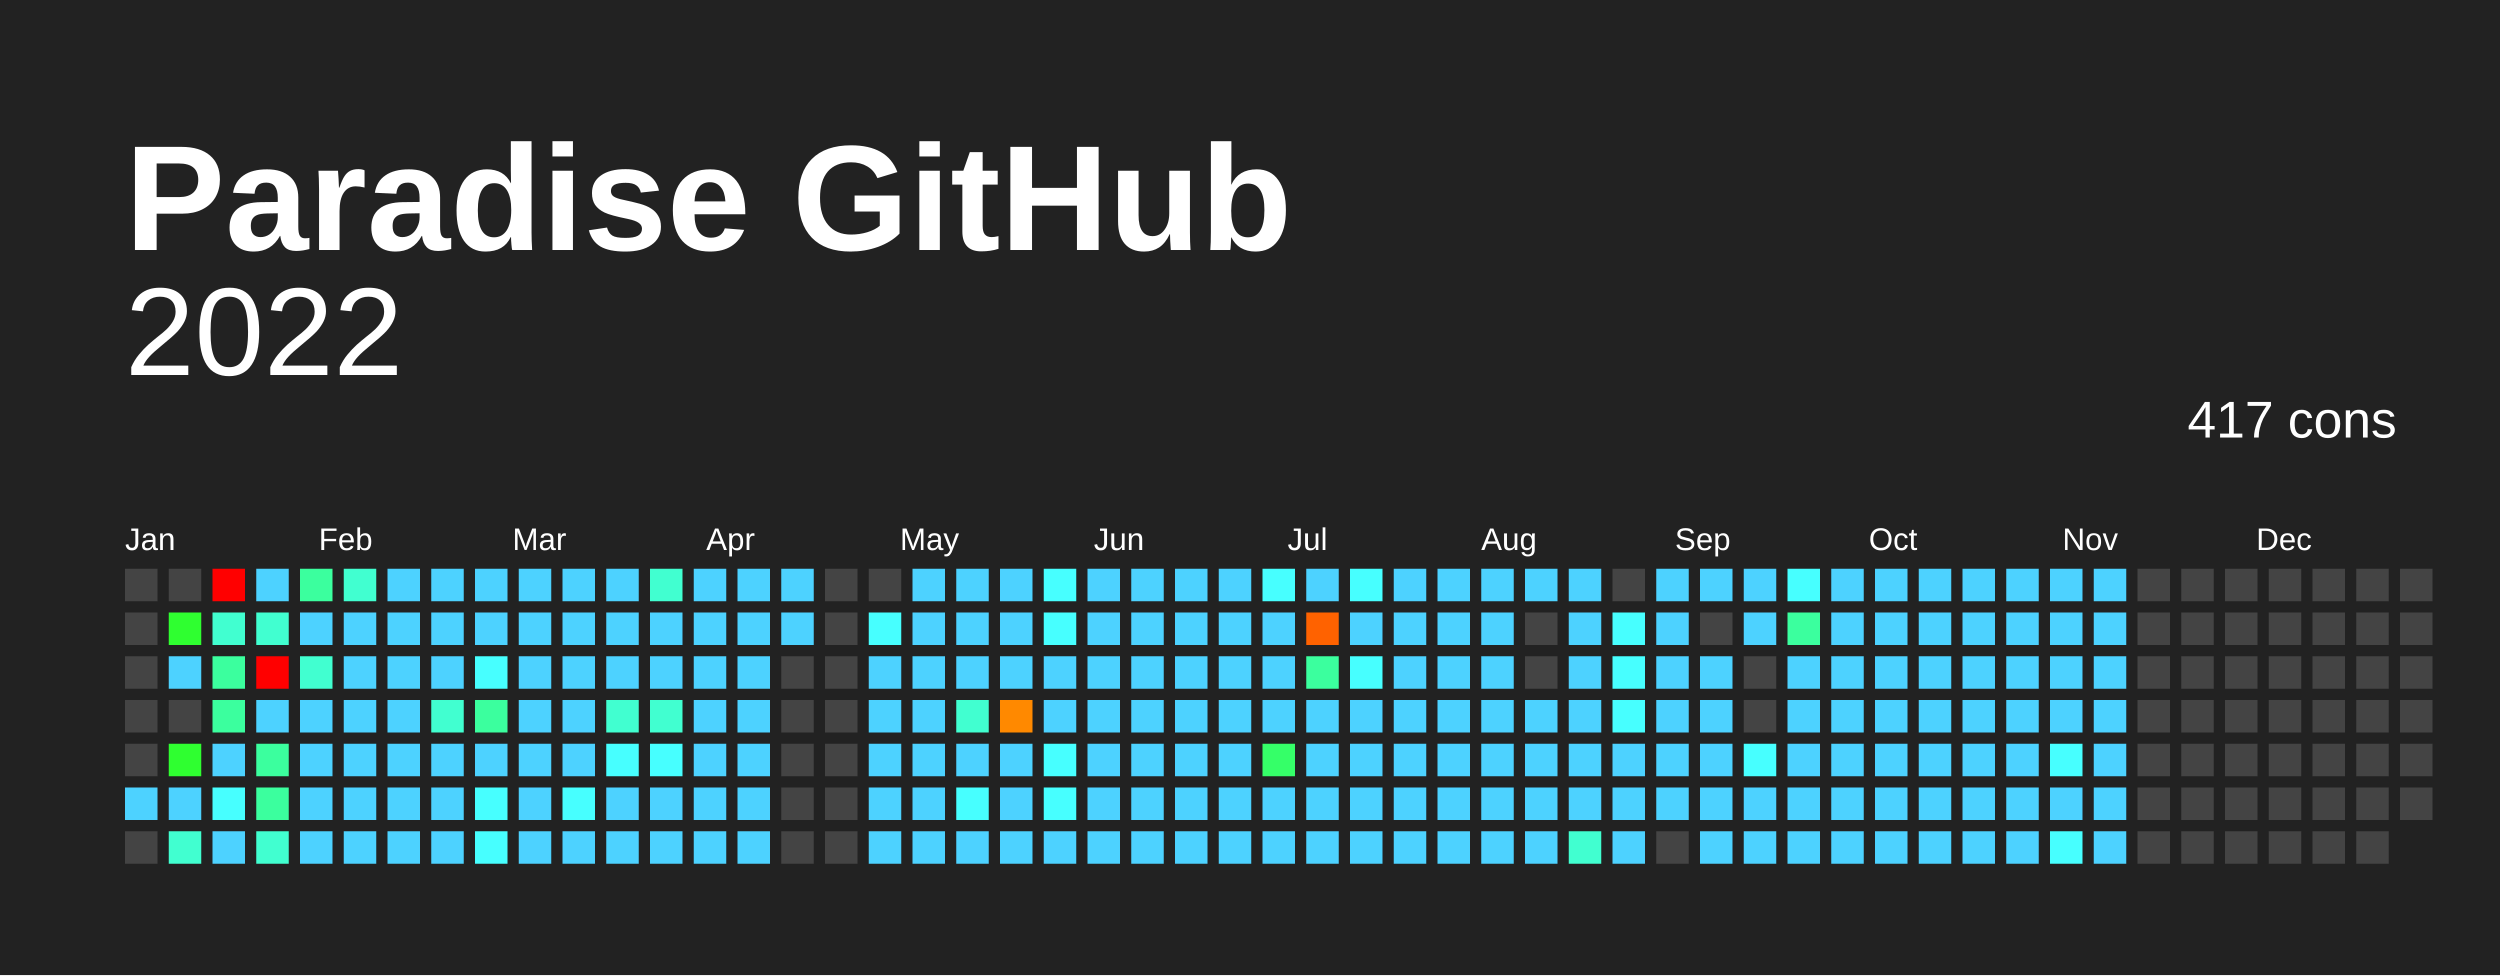
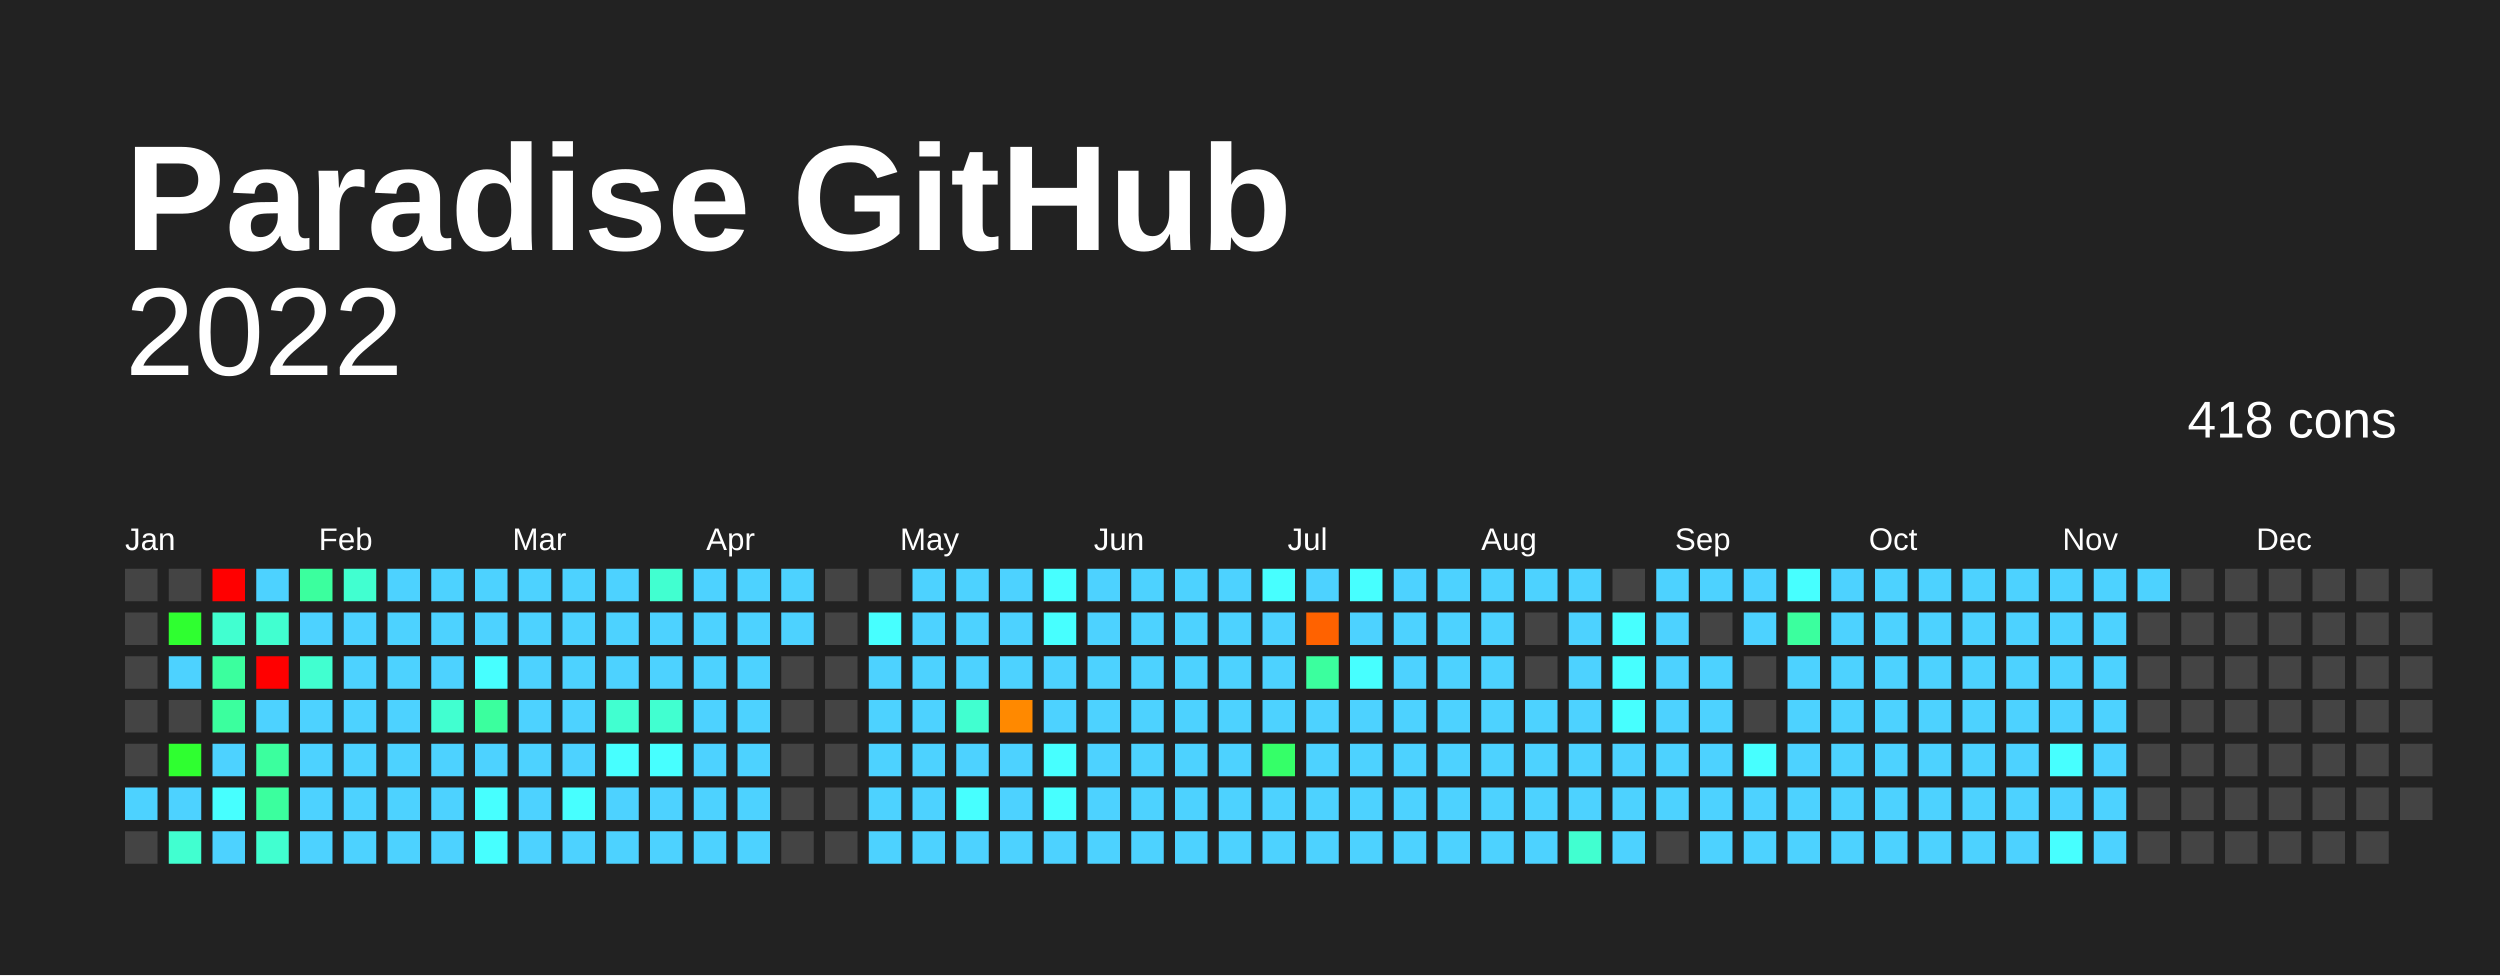
<svg xmlns="http://www.w3.org/2000/svg" baseProfile="full" height="78mm" version="1.1" viewBox="0,0,200,78" width="200mm">
  <defs />
  <rect fill="#222222" height="78" width="200" x="0" y="0" />
  <text fill="#FFFFFF" style="font-size:12px; font-family:Arial; font-weight:bold;" x="10" y="20">Paradise GitHub</text>
  <text alignment-baseline="hanging" fill="#FFFFFF" style="font-size:10.0px; font-family:Arial;" x="10" y="30">2022</text>
-   <text alignment-baseline="hanging" fill="#FFFFFF" style="font-size:4.125px; font-family:Arial;" x="175" y="35">417 cons</text>
+   <text alignment-baseline="hanging" fill="#FFFFFF" style="font-size:4.125px; font-family:Arial;" x="175" y="35">418 cons</text>
  <text fill="#FFFFFF" style="font-size:2.5px; font-family:Arial" x="10.0" y="44">Jan</text>
  <text fill="#FFFFFF" style="font-size:2.5px; font-family:Arial" x="25.5" y="44">Feb</text>
  <text fill="#FFFFFF" style="font-size:2.5px; font-family:Arial" x="41.0" y="44">Mar</text>
  <text fill="#FFFFFF" style="font-size:2.5px; font-family:Arial" x="56.5" y="44">Apr</text>
  <text fill="#FFFFFF" style="font-size:2.5px; font-family:Arial" x="72.0" y="44">May</text>
  <text fill="#FFFFFF" style="font-size:2.5px; font-family:Arial" x="87.5" y="44">Jun</text>
  <text fill="#FFFFFF" style="font-size:2.5px; font-family:Arial" x="103.0" y="44">Jul</text>
  <text fill="#FFFFFF" style="font-size:2.5px; font-family:Arial" x="118.5" y="44">Aug</text>
  <text fill="#FFFFFF" style="font-size:2.5px; font-family:Arial" x="134.0" y="44">Sep</text>
  <text fill="#FFFFFF" style="font-size:2.5px; font-family:Arial" x="149.5" y="44">Oct</text>
  <text fill="#FFFFFF" style="font-size:2.5px; font-family:Arial" x="165.0" y="44">Nov</text>
  <text fill="#FFFFFF" style="font-size:2.5px; font-family:Arial" x="180.5" y="44">Dec</text>
  <rect fill="#444444" height="2.6" width="2.6" x="10.0" y="45.5" />
  <rect fill="#444444" height="2.6" width="2.6" x="10.0" y="49.0" />
  <rect fill="#444444" height="2.6" width="2.6" x="10.0" y="52.5" />
  <rect fill="#444444" height="2.6" width="2.6" x="10.0" y="56.0" />
  <rect fill="#444444" height="2.6" width="2.6" x="10.0" y="59.5" />
  <rect fill="#4dd2ff" height="2.6" width="2.6" x="10.0" y="63.0" />
  <rect fill="#444444" height="2.6" width="2.6" x="10.0" y="66.5" />
  <rect fill="#444444" height="2.6" width="2.6" x="13.5" y="45.5" />
  <rect fill="#2fff30" height="2.6" width="2.6" x="13.5" y="49.0" />
  <rect fill="#4dd2ff" height="2.6" width="2.6" x="13.5" y="52.5" />
  <rect fill="#444444" height="2.6" width="2.6" x="13.5" y="56.0" />
  <rect fill="#2fff30" height="2.6" width="2.6" x="13.5" y="59.5" />
  <rect fill="#4dd2ff" height="2.6" width="2.6" x="13.5" y="63.0" />
  <rect fill="#41ffd0" height="2.6" width="2.6" x="13.5" y="66.5" />
  <rect fill="red" height="2.6" width="2.6" x="17.0" y="45.5" />
  <rect fill="#41ffd0" height="2.6" width="2.6" x="17.0" y="49.0" />
  <rect fill="#3bff9e" height="2.6" width="2.6" x="17.0" y="52.5" />
  <rect fill="#3bff9e" height="2.6" width="2.6" x="17.0" y="56.0" />
  <rect fill="#4dd2ff" height="2.6" width="2.6" x="17.0" y="59.5" />
  <rect fill="#47ffff" height="2.6" width="2.6" x="17.0" y="63.0" />
  <rect fill="#4dd2ff" height="2.6" width="2.6" x="17.0" y="66.5" />
  <rect fill="#4dd2ff" height="2.6" width="2.6" x="20.5" y="45.5" />
  <rect fill="#41ffd0" height="2.6" width="2.6" x="20.5" y="49.0" />
  <rect fill="red" height="2.6" width="2.6" x="20.5" y="52.5" />
  <rect fill="#4dd2ff" height="2.6" width="2.6" x="20.5" y="56.0" />
  <rect fill="#3bff9e" height="2.6" width="2.6" x="20.5" y="59.5" />
  <rect fill="#3bff9e" height="2.6" width="2.6" x="20.5" y="63.0" />
  <rect fill="#41ffd0" height="2.6" width="2.6" x="20.5" y="66.5" />
  <rect fill="#3bff9e" height="2.6" width="2.6" x="24.0" y="45.5" />
  <rect fill="#4dd2ff" height="2.6" width="2.6" x="24.0" y="49.0" />
  <rect fill="#41ffd0" height="2.6" width="2.6" x="24.0" y="52.5" />
  <rect fill="#4dd2ff" height="2.6" width="2.6" x="24.0" y="56.0" />
  <rect fill="#4dd2ff" height="2.6" width="2.6" x="24.0" y="59.5" />
  <rect fill="#4dd2ff" height="2.6" width="2.6" x="24.0" y="63.0" />
  <rect fill="#4dd2ff" height="2.6" width="2.6" x="24.0" y="66.5" />
  <rect fill="#41ffd0" height="2.6" width="2.6" x="27.5" y="45.5" />
  <rect fill="#4dd2ff" height="2.6" width="2.6" x="27.5" y="49.0" />
  <rect fill="#4dd2ff" height="2.6" width="2.6" x="27.5" y="52.5" />
  <rect fill="#4dd2ff" height="2.6" width="2.6" x="27.5" y="56.0" />
  <rect fill="#4dd2ff" height="2.6" width="2.6" x="27.5" y="59.5" />
  <rect fill="#4dd2ff" height="2.6" width="2.6" x="27.5" y="63.0" />
  <rect fill="#4dd2ff" height="2.6" width="2.6" x="27.5" y="66.5" />
  <rect fill="#4dd2ff" height="2.6" width="2.6" x="31.0" y="45.5" />
  <rect fill="#4dd2ff" height="2.6" width="2.6" x="31.0" y="49.0" />
  <rect fill="#4dd2ff" height="2.6" width="2.6" x="31.0" y="52.5" />
  <rect fill="#4dd2ff" height="2.6" width="2.6" x="31.0" y="56.0" />
  <rect fill="#4dd2ff" height="2.6" width="2.6" x="31.0" y="59.5" />
  <rect fill="#4dd2ff" height="2.6" width="2.6" x="31.0" y="63.0" />
  <rect fill="#4dd2ff" height="2.6" width="2.6" x="31.0" y="66.5" />
  <rect fill="#4dd2ff" height="2.6" width="2.6" x="34.5" y="45.5" />
  <rect fill="#4dd2ff" height="2.6" width="2.6" x="34.5" y="49.0" />
  <rect fill="#4dd2ff" height="2.6" width="2.6" x="34.5" y="52.5" />
  <rect fill="#41ffd0" height="2.6" width="2.6" x="34.5" y="56.0" />
  <rect fill="#4dd2ff" height="2.6" width="2.6" x="34.5" y="59.5" />
  <rect fill="#4dd2ff" height="2.6" width="2.6" x="34.5" y="63.0" />
  <rect fill="#4dd2ff" height="2.6" width="2.6" x="34.5" y="66.5" />
  <rect fill="#4dd2ff" height="2.6" width="2.6" x="38.0" y="45.5" />
  <rect fill="#4dd2ff" height="2.6" width="2.6" x="38.0" y="49.0" />
  <rect fill="#47ffff" height="2.6" width="2.6" x="38.0" y="52.5" />
  <rect fill="#3bff9e" height="2.6" width="2.6" x="38.0" y="56.0" />
  <rect fill="#4dd2ff" height="2.6" width="2.6" x="38.0" y="59.5" />
  <rect fill="#47ffff" height="2.6" width="2.6" x="38.0" y="63.0" />
  <rect fill="#47ffff" height="2.6" width="2.6" x="38.0" y="66.5" />
  <rect fill="#4dd2ff" height="2.6" width="2.6" x="41.5" y="45.5" />
  <rect fill="#4dd2ff" height="2.6" width="2.6" x="41.5" y="49.0" />
  <rect fill="#4dd2ff" height="2.6" width="2.6" x="41.5" y="52.5" />
  <rect fill="#4dd2ff" height="2.6" width="2.6" x="41.5" y="56.0" />
  <rect fill="#4dd2ff" height="2.6" width="2.6" x="41.5" y="59.5" />
  <rect fill="#4dd2ff" height="2.6" width="2.6" x="41.5" y="63.0" />
  <rect fill="#4dd2ff" height="2.6" width="2.6" x="41.5" y="66.5" />
  <rect fill="#4dd2ff" height="2.6" width="2.6" x="45.0" y="45.5" />
  <rect fill="#4dd2ff" height="2.6" width="2.6" x="45.0" y="49.0" />
  <rect fill="#4dd2ff" height="2.6" width="2.6" x="45.0" y="52.5" />
  <rect fill="#4dd2ff" height="2.6" width="2.6" x="45.0" y="56.0" />
  <rect fill="#4dd2ff" height="2.6" width="2.6" x="45.0" y="59.5" />
  <rect fill="#47ffff" height="2.6" width="2.6" x="45.0" y="63.0" />
  <rect fill="#4dd2ff" height="2.6" width="2.6" x="45.0" y="66.5" />
  <rect fill="#4dd2ff" height="2.6" width="2.6" x="48.5" y="45.5" />
  <rect fill="#4dd2ff" height="2.6" width="2.6" x="48.5" y="49.0" />
  <rect fill="#4dd2ff" height="2.6" width="2.6" x="48.5" y="52.5" />
  <rect fill="#41ffd0" height="2.6" width="2.6" x="48.5" y="56.0" />
  <rect fill="#47ffff" height="2.6" width="2.6" x="48.5" y="59.5" />
  <rect fill="#4dd2ff" height="2.6" width="2.6" x="48.5" y="63.0" />
  <rect fill="#4dd2ff" height="2.6" width="2.6" x="48.5" y="66.5" />
  <rect fill="#41ffd0" height="2.6" width="2.6" x="52.0" y="45.5" />
  <rect fill="#4dd2ff" height="2.6" width="2.6" x="52.0" y="49.0" />
  <rect fill="#4dd2ff" height="2.6" width="2.6" x="52.0" y="52.5" />
  <rect fill="#41ffd0" height="2.6" width="2.6" x="52.0" y="56.0" />
  <rect fill="#47ffff" height="2.6" width="2.6" x="52.0" y="59.5" />
  <rect fill="#4dd2ff" height="2.6" width="2.6" x="52.0" y="63.0" />
  <rect fill="#4dd2ff" height="2.6" width="2.6" x="52.0" y="66.5" />
  <rect fill="#4dd2ff" height="2.6" width="2.6" x="55.5" y="45.5" />
  <rect fill="#4dd2ff" height="2.6" width="2.6" x="55.5" y="49.0" />
  <rect fill="#4dd2ff" height="2.6" width="2.6" x="55.5" y="52.5" />
  <rect fill="#4dd2ff" height="2.6" width="2.6" x="55.5" y="56.0" />
  <rect fill="#4dd2ff" height="2.6" width="2.6" x="55.5" y="59.5" />
  <rect fill="#4dd2ff" height="2.6" width="2.6" x="55.5" y="63.0" />
  <rect fill="#4dd2ff" height="2.6" width="2.6" x="55.5" y="66.5" />
  <rect fill="#4dd2ff" height="2.6" width="2.6" x="59.0" y="45.5" />
  <rect fill="#4dd2ff" height="2.6" width="2.6" x="59.0" y="49.0" />
  <rect fill="#4dd2ff" height="2.6" width="2.6" x="59.0" y="52.5" />
  <rect fill="#4dd2ff" height="2.6" width="2.6" x="59.0" y="56.0" />
  <rect fill="#4dd2ff" height="2.6" width="2.6" x="59.0" y="59.5" />
  <rect fill="#4dd2ff" height="2.6" width="2.6" x="59.0" y="63.0" />
  <rect fill="#4dd2ff" height="2.6" width="2.6" x="59.0" y="66.5" />
  <rect fill="#4dd2ff" height="2.6" width="2.6" x="62.5" y="45.5" />
  <rect fill="#4dd2ff" height="2.6" width="2.6" x="62.5" y="49.0" />
  <rect fill="#444444" height="2.6" width="2.6" x="62.5" y="52.5" />
  <rect fill="#444444" height="2.6" width="2.6" x="62.5" y="56.0" />
  <rect fill="#444444" height="2.6" width="2.6" x="62.5" y="59.5" />
  <rect fill="#444444" height="2.6" width="2.6" x="62.5" y="63.0" />
  <rect fill="#444444" height="2.6" width="2.6" x="62.5" y="66.5" />
  <rect fill="#444444" height="2.6" width="2.6" x="66.0" y="45.5" />
  <rect fill="#444444" height="2.6" width="2.6" x="66.0" y="49.0" />
  <rect fill="#444444" height="2.6" width="2.6" x="66.0" y="52.5" />
  <rect fill="#444444" height="2.6" width="2.6" x="66.0" y="56.0" />
  <rect fill="#444444" height="2.6" width="2.6" x="66.0" y="59.5" />
  <rect fill="#444444" height="2.6" width="2.6" x="66.0" y="63.0" />
  <rect fill="#444444" height="2.6" width="2.6" x="66.0" y="66.5" />
  <rect fill="#444444" height="2.6" width="2.6" x="69.5" y="45.5" />
  <rect fill="#47ffff" height="2.6" width="2.6" x="69.5" y="49.0" />
  <rect fill="#4dd2ff" height="2.6" width="2.6" x="69.5" y="52.5" />
  <rect fill="#4dd2ff" height="2.6" width="2.6" x="69.5" y="56.0" />
  <rect fill="#4dd2ff" height="2.6" width="2.6" x="69.5" y="59.5" />
  <rect fill="#4dd2ff" height="2.6" width="2.6" x="69.5" y="63.0" />
  <rect fill="#4dd2ff" height="2.6" width="2.6" x="69.5" y="66.5" />
  <rect fill="#4dd2ff" height="2.6" width="2.6" x="73.0" y="45.5" />
  <rect fill="#4dd2ff" height="2.6" width="2.6" x="73.0" y="49.0" />
  <rect fill="#4dd2ff" height="2.6" width="2.6" x="73.0" y="52.5" />
  <rect fill="#4dd2ff" height="2.6" width="2.6" x="73.0" y="56.0" />
  <rect fill="#4dd2ff" height="2.6" width="2.6" x="73.0" y="59.5" />
  <rect fill="#4dd2ff" height="2.6" width="2.6" x="73.0" y="63.0" />
  <rect fill="#4dd2ff" height="2.6" width="2.6" x="73.0" y="66.5" />
  <rect fill="#4dd2ff" height="2.6" width="2.6" x="76.5" y="45.5" />
  <rect fill="#4dd2ff" height="2.6" width="2.6" x="76.5" y="49.0" />
  <rect fill="#4dd2ff" height="2.6" width="2.6" x="76.5" y="52.5" />
  <rect fill="#41ffd0" height="2.6" width="2.6" x="76.5" y="56.0" />
  <rect fill="#4dd2ff" height="2.6" width="2.6" x="76.5" y="59.5" />
  <rect fill="#47ffff" height="2.6" width="2.6" x="76.5" y="63.0" />
  <rect fill="#4dd2ff" height="2.6" width="2.6" x="76.5" y="66.5" />
  <rect fill="#4dd2ff" height="2.6" width="2.6" x="80.0" y="45.5" />
  <rect fill="#4dd2ff" height="2.6" width="2.6" x="80.0" y="49.0" />
  <rect fill="#4dd2ff" height="2.6" width="2.6" x="80.0" y="52.5" />
  <rect fill="#ff8900" height="2.6" width="2.6" x="80.0" y="56.0" />
  <rect fill="#4dd2ff" height="2.6" width="2.6" x="80.0" y="59.5" />
  <rect fill="#4dd2ff" height="2.6" width="2.6" x="80.0" y="63.0" />
  <rect fill="#4dd2ff" height="2.6" width="2.6" x="80.0" y="66.5" />
  <rect fill="#47ffff" height="2.6" width="2.6" x="83.5" y="45.5" />
  <rect fill="#47ffff" height="2.6" width="2.6" x="83.5" y="49.0" />
  <rect fill="#4dd2ff" height="2.6" width="2.6" x="83.5" y="52.5" />
  <rect fill="#4dd2ff" height="2.6" width="2.6" x="83.5" y="56.0" />
  <rect fill="#47ffff" height="2.6" width="2.6" x="83.5" y="59.5" />
  <rect fill="#47ffff" height="2.6" width="2.6" x="83.5" y="63.0" />
  <rect fill="#4dd2ff" height="2.6" width="2.6" x="83.5" y="66.5" />
  <rect fill="#4dd2ff" height="2.6" width="2.6" x="87.0" y="45.5" />
  <rect fill="#4dd2ff" height="2.6" width="2.6" x="87.0" y="49.0" />
  <rect fill="#4dd2ff" height="2.6" width="2.6" x="87.0" y="52.5" />
  <rect fill="#4dd2ff" height="2.6" width="2.6" x="87.0" y="56.0" />
  <rect fill="#4dd2ff" height="2.6" width="2.6" x="87.0" y="59.5" />
  <rect fill="#4dd2ff" height="2.6" width="2.6" x="87.0" y="63.0" />
  <rect fill="#4dd2ff" height="2.6" width="2.6" x="87.0" y="66.5" />
  <rect fill="#4dd2ff" height="2.6" width="2.6" x="90.5" y="45.5" />
  <rect fill="#4dd2ff" height="2.6" width="2.6" x="90.5" y="49.0" />
  <rect fill="#4dd2ff" height="2.6" width="2.6" x="90.5" y="52.5" />
  <rect fill="#4dd2ff" height="2.6" width="2.6" x="90.5" y="56.0" />
  <rect fill="#4dd2ff" height="2.6" width="2.6" x="90.5" y="59.5" />
  <rect fill="#4dd2ff" height="2.6" width="2.6" x="90.5" y="63.0" />
  <rect fill="#4dd2ff" height="2.6" width="2.6" x="90.5" y="66.5" />
  <rect fill="#4dd2ff" height="2.6" width="2.6" x="94.0" y="45.5" />
  <rect fill="#4dd2ff" height="2.6" width="2.6" x="94.0" y="49.0" />
  <rect fill="#4dd2ff" height="2.6" width="2.6" x="94.0" y="52.5" />
  <rect fill="#4dd2ff" height="2.6" width="2.6" x="94.0" y="56.0" />
  <rect fill="#4dd2ff" height="2.6" width="2.6" x="94.0" y="59.5" />
  <rect fill="#4dd2ff" height="2.6" width="2.6" x="94.0" y="63.0" />
  <rect fill="#4dd2ff" height="2.6" width="2.6" x="94.0" y="66.5" />
  <rect fill="#4dd2ff" height="2.6" width="2.6" x="97.5" y="45.5" />
  <rect fill="#4dd2ff" height="2.6" width="2.6" x="97.5" y="49.0" />
  <rect fill="#4dd2ff" height="2.6" width="2.6" x="97.5" y="52.5" />
  <rect fill="#4dd2ff" height="2.6" width="2.6" x="97.5" y="56.0" />
  <rect fill="#4dd2ff" height="2.6" width="2.6" x="97.5" y="59.5" />
  <rect fill="#4dd2ff" height="2.6" width="2.6" x="97.5" y="63.0" />
  <rect fill="#4dd2ff" height="2.6" width="2.6" x="97.5" y="66.5" />
  <rect fill="#47ffff" height="2.6" width="2.6" x="101.0" y="45.5" />
  <rect fill="#4dd2ff" height="2.6" width="2.6" x="101.0" y="49.0" />
  <rect fill="#4dd2ff" height="2.6" width="2.6" x="101.0" y="52.5" />
  <rect fill="#4dd2ff" height="2.6" width="2.6" x="101.0" y="56.0" />
  <rect fill="#35ff68" height="2.6" width="2.6" x="101.0" y="59.5" />
  <rect fill="#4dd2ff" height="2.6" width="2.6" x="101.0" y="63.0" />
  <rect fill="#4dd2ff" height="2.6" width="2.6" x="101.0" y="66.5" />
  <rect fill="#4dd2ff" height="2.6" width="2.6" x="104.5" y="45.5" />
  <rect fill="#ff6200" height="2.6" width="2.6" x="104.5" y="49.0" />
  <rect fill="#3bff9e" height="2.6" width="2.6" x="104.5" y="52.5" />
  <rect fill="#4dd2ff" height="2.6" width="2.6" x="104.5" y="56.0" />
  <rect fill="#4dd2ff" height="2.6" width="2.6" x="104.5" y="59.5" />
  <rect fill="#4dd2ff" height="2.6" width="2.6" x="104.5" y="63.0" />
  <rect fill="#4dd2ff" height="2.6" width="2.6" x="104.5" y="66.5" />
  <rect fill="#47ffff" height="2.6" width="2.6" x="108.0" y="45.5" />
  <rect fill="#4dd2ff" height="2.6" width="2.6" x="108.0" y="49.0" />
  <rect fill="#47ffff" height="2.6" width="2.6" x="108.0" y="52.5" />
  <rect fill="#4dd2ff" height="2.6" width="2.6" x="108.0" y="56.0" />
  <rect fill="#4dd2ff" height="2.6" width="2.6" x="108.0" y="59.5" />
  <rect fill="#4dd2ff" height="2.6" width="2.6" x="108.0" y="63.0" />
  <rect fill="#4dd2ff" height="2.6" width="2.6" x="108.0" y="66.5" />
  <rect fill="#4dd2ff" height="2.6" width="2.6" x="111.5" y="45.5" />
  <rect fill="#4dd2ff" height="2.6" width="2.6" x="111.5" y="49.0" />
  <rect fill="#4dd2ff" height="2.6" width="2.6" x="111.5" y="52.5" />
  <rect fill="#4dd2ff" height="2.6" width="2.6" x="111.5" y="56.0" />
  <rect fill="#4dd2ff" height="2.6" width="2.6" x="111.5" y="59.5" />
  <rect fill="#4dd2ff" height="2.6" width="2.6" x="111.5" y="63.0" />
  <rect fill="#4dd2ff" height="2.6" width="2.6" x="111.5" y="66.5" />
  <rect fill="#4dd2ff" height="2.6" width="2.6" x="115.0" y="45.5" />
  <rect fill="#4dd2ff" height="2.6" width="2.6" x="115.0" y="49.0" />
  <rect fill="#4dd2ff" height="2.6" width="2.6" x="115.0" y="52.5" />
  <rect fill="#4dd2ff" height="2.6" width="2.6" x="115.0" y="56.0" />
  <rect fill="#4dd2ff" height="2.6" width="2.6" x="115.0" y="59.5" />
  <rect fill="#4dd2ff" height="2.6" width="2.6" x="115.0" y="63.0" />
  <rect fill="#4dd2ff" height="2.6" width="2.6" x="115.0" y="66.5" />
  <rect fill="#4dd2ff" height="2.6" width="2.6" x="118.5" y="45.5" />
  <rect fill="#4dd2ff" height="2.6" width="2.6" x="118.5" y="49.0" />
  <rect fill="#4dd2ff" height="2.6" width="2.6" x="118.5" y="52.5" />
  <rect fill="#4dd2ff" height="2.6" width="2.6" x="118.5" y="56.0" />
  <rect fill="#4dd2ff" height="2.6" width="2.6" x="118.5" y="59.5" />
  <rect fill="#4dd2ff" height="2.6" width="2.6" x="118.5" y="63.0" />
  <rect fill="#4dd2ff" height="2.6" width="2.6" x="118.5" y="66.5" />
  <rect fill="#4dd2ff" height="2.6" width="2.6" x="122.0" y="45.5" />
  <rect fill="#444444" height="2.6" width="2.6" x="122.0" y="49.0" />
  <rect fill="#444444" height="2.6" width="2.6" x="122.0" y="52.5" />
  <rect fill="#4dd2ff" height="2.6" width="2.6" x="122.0" y="56.0" />
  <rect fill="#4dd2ff" height="2.6" width="2.6" x="122.0" y="59.5" />
  <rect fill="#4dd2ff" height="2.6" width="2.6" x="122.0" y="63.0" />
  <rect fill="#4dd2ff" height="2.6" width="2.6" x="122.0" y="66.5" />
  <rect fill="#4dd2ff" height="2.6" width="2.6" x="125.5" y="45.5" />
  <rect fill="#4dd2ff" height="2.6" width="2.6" x="125.5" y="49.0" />
  <rect fill="#4dd2ff" height="2.6" width="2.6" x="125.5" y="52.5" />
  <rect fill="#4dd2ff" height="2.6" width="2.6" x="125.5" y="56.0" />
  <rect fill="#4dd2ff" height="2.6" width="2.6" x="125.5" y="59.5" />
  <rect fill="#4dd2ff" height="2.6" width="2.6" x="125.5" y="63.0" />
  <rect fill="#41ffd0" height="2.6" width="2.6" x="125.5" y="66.5" />
  <rect fill="#444444" height="2.6" width="2.6" x="129.0" y="45.5" />
  <rect fill="#47ffff" height="2.6" width="2.6" x="129.0" y="49.0" />
  <rect fill="#47ffff" height="2.6" width="2.6" x="129.0" y="52.5" />
  <rect fill="#47ffff" height="2.6" width="2.6" x="129.0" y="56.0" />
  <rect fill="#4dd2ff" height="2.6" width="2.6" x="129.0" y="59.5" />
  <rect fill="#4dd2ff" height="2.6" width="2.6" x="129.0" y="63.0" />
  <rect fill="#4dd2ff" height="2.6" width="2.6" x="129.0" y="66.5" />
  <rect fill="#4dd2ff" height="2.6" width="2.6" x="132.5" y="45.5" />
  <rect fill="#4dd2ff" height="2.6" width="2.6" x="132.5" y="49.0" />
  <rect fill="#4dd2ff" height="2.6" width="2.6" x="132.5" y="52.5" />
  <rect fill="#4dd2ff" height="2.6" width="2.6" x="132.5" y="56.0" />
  <rect fill="#4dd2ff" height="2.6" width="2.6" x="132.5" y="59.5" />
  <rect fill="#4dd2ff" height="2.6" width="2.6" x="132.5" y="63.0" />
  <rect fill="#444444" height="2.6" width="2.6" x="132.5" y="66.5" />
  <rect fill="#4dd2ff" height="2.6" width="2.6" x="136.0" y="45.5" />
  <rect fill="#444444" height="2.6" width="2.6" x="136.0" y="49.0" />
  <rect fill="#4dd2ff" height="2.6" width="2.6" x="136.0" y="52.5" />
  <rect fill="#4dd2ff" height="2.6" width="2.6" x="136.0" y="56.0" />
  <rect fill="#4dd2ff" height="2.6" width="2.6" x="136.0" y="59.5" />
  <rect fill="#4dd2ff" height="2.6" width="2.6" x="136.0" y="63.0" />
  <rect fill="#4dd2ff" height="2.6" width="2.6" x="136.0" y="66.5" />
  <rect fill="#4dd2ff" height="2.6" width="2.6" x="139.5" y="45.5" />
  <rect fill="#4dd2ff" height="2.6" width="2.6" x="139.5" y="49.0" />
  <rect fill="#444444" height="2.6" width="2.6" x="139.5" y="52.5" />
  <rect fill="#444444" height="2.6" width="2.6" x="139.5" y="56.0" />
  <rect fill="#47ffff" height="2.6" width="2.6" x="139.5" y="59.5" />
  <rect fill="#4dd2ff" height="2.6" width="2.6" x="139.5" y="63.0" />
  <rect fill="#4dd2ff" height="2.6" width="2.6" x="139.5" y="66.5" />
  <rect fill="#47ffff" height="2.6" width="2.6" x="143.0" y="45.5" />
  <rect fill="#3bff9e" height="2.6" width="2.6" x="143.0" y="49.0" />
  <rect fill="#4dd2ff" height="2.6" width="2.6" x="143.0" y="52.5" />
  <rect fill="#4dd2ff" height="2.6" width="2.6" x="143.0" y="56.0" />
  <rect fill="#4dd2ff" height="2.6" width="2.6" x="143.0" y="59.5" />
  <rect fill="#4dd2ff" height="2.6" width="2.6" x="143.0" y="63.0" />
  <rect fill="#4dd2ff" height="2.6" width="2.6" x="143.0" y="66.5" />
  <rect fill="#4dd2ff" height="2.6" width="2.6" x="146.5" y="45.5" />
  <rect fill="#4dd2ff" height="2.6" width="2.6" x="146.5" y="49.0" />
  <rect fill="#4dd2ff" height="2.6" width="2.6" x="146.5" y="52.5" />
  <rect fill="#4dd2ff" height="2.6" width="2.6" x="146.5" y="56.0" />
  <rect fill="#4dd2ff" height="2.6" width="2.6" x="146.5" y="59.5" />
  <rect fill="#4dd2ff" height="2.6" width="2.6" x="146.5" y="63.0" />
  <rect fill="#4dd2ff" height="2.6" width="2.6" x="146.5" y="66.5" />
  <rect fill="#4dd2ff" height="2.6" width="2.6" x="150.0" y="45.5" />
  <rect fill="#4dd2ff" height="2.6" width="2.6" x="150.0" y="49.0" />
  <rect fill="#4dd2ff" height="2.6" width="2.6" x="150.0" y="52.5" />
  <rect fill="#4dd2ff" height="2.6" width="2.6" x="150.0" y="56.0" />
  <rect fill="#4dd2ff" height="2.6" width="2.6" x="150.0" y="59.5" />
  <rect fill="#4dd2ff" height="2.6" width="2.6" x="150.0" y="63.0" />
  <rect fill="#4dd2ff" height="2.6" width="2.6" x="150.0" y="66.5" />
  <rect fill="#4dd2ff" height="2.6" width="2.6" x="153.5" y="45.5" />
  <rect fill="#4dd2ff" height="2.6" width="2.6" x="153.5" y="49.0" />
  <rect fill="#4dd2ff" height="2.6" width="2.6" x="153.5" y="52.5" />
  <rect fill="#4dd2ff" height="2.6" width="2.6" x="153.5" y="56.0" />
  <rect fill="#4dd2ff" height="2.6" width="2.6" x="153.5" y="59.5" />
  <rect fill="#4dd2ff" height="2.6" width="2.6" x="153.5" y="63.0" />
  <rect fill="#4dd2ff" height="2.6" width="2.6" x="153.5" y="66.5" />
  <rect fill="#4dd2ff" height="2.6" width="2.6" x="157.0" y="45.5" />
  <rect fill="#4dd2ff" height="2.6" width="2.6" x="157.0" y="49.0" />
  <rect fill="#4dd2ff" height="2.6" width="2.6" x="157.0" y="52.5" />
  <rect fill="#4dd2ff" height="2.6" width="2.6" x="157.0" y="56.0" />
  <rect fill="#4dd2ff" height="2.6" width="2.6" x="157.0" y="59.5" />
  <rect fill="#4dd2ff" height="2.6" width="2.6" x="157.0" y="63.0" />
  <rect fill="#4dd2ff" height="2.6" width="2.6" x="157.0" y="66.5" />
  <rect fill="#4dd2ff" height="2.6" width="2.6" x="160.5" y="45.5" />
  <rect fill="#4dd2ff" height="2.6" width="2.6" x="160.5" y="49.0" />
  <rect fill="#4dd2ff" height="2.6" width="2.6" x="160.5" y="52.5" />
  <rect fill="#4dd2ff" height="2.6" width="2.6" x="160.5" y="56.0" />
  <rect fill="#4dd2ff" height="2.6" width="2.6" x="160.5" y="59.5" />
  <rect fill="#4dd2ff" height="2.6" width="2.6" x="160.5" y="63.0" />
  <rect fill="#4dd2ff" height="2.6" width="2.6" x="160.5" y="66.5" />
  <rect fill="#4dd2ff" height="2.6" width="2.6" x="164.0" y="45.5" />
  <rect fill="#4dd2ff" height="2.6" width="2.6" x="164.0" y="49.0" />
  <rect fill="#4dd2ff" height="2.6" width="2.6" x="164.0" y="52.5" />
  <rect fill="#4dd2ff" height="2.6" width="2.6" x="164.0" y="56.0" />
  <rect fill="#47ffff" height="2.6" width="2.6" x="164.0" y="59.5" />
  <rect fill="#4dd2ff" height="2.6" width="2.6" x="164.0" y="63.0" />
  <rect fill="#47ffff" height="2.6" width="2.6" x="164.0" y="66.5" />
  <rect fill="#4dd2ff" height="2.6" width="2.6" x="167.5" y="45.5" />
  <rect fill="#4dd2ff" height="2.6" width="2.6" x="167.5" y="49.0" />
  <rect fill="#4dd2ff" height="2.6" width="2.6" x="167.5" y="52.5" />
  <rect fill="#4dd2ff" height="2.6" width="2.6" x="167.5" y="56.0" />
  <rect fill="#4dd2ff" height="2.6" width="2.6" x="167.5" y="59.5" />
  <rect fill="#4dd2ff" height="2.6" width="2.6" x="167.5" y="63.0" />
  <rect fill="#4dd2ff" height="2.6" width="2.6" x="167.5" y="66.5" />
-   <rect fill="#444444" height="2.6" width="2.6" x="171.0" y="45.5" />
+   <rect fill="#4dd2ff" height="2.6" width="2.6" x="171.0" y="45.5" />
  <rect fill="#444444" height="2.6" width="2.6" x="171.0" y="49.0" />
  <rect fill="#444444" height="2.6" width="2.6" x="171.0" y="52.5" />
  <rect fill="#444444" height="2.6" width="2.6" x="171.0" y="56.0" />
  <rect fill="#444444" height="2.6" width="2.6" x="171.0" y="59.5" />
  <rect fill="#444444" height="2.6" width="2.6" x="171.0" y="63.0" />
  <rect fill="#444444" height="2.6" width="2.6" x="171.0" y="66.5" />
  <rect fill="#444444" height="2.6" width="2.6" x="174.5" y="45.5" />
  <rect fill="#444444" height="2.6" width="2.6" x="174.5" y="49.0" />
  <rect fill="#444444" height="2.6" width="2.6" x="174.5" y="52.5" />
  <rect fill="#444444" height="2.6" width="2.6" x="174.5" y="56.0" />
  <rect fill="#444444" height="2.6" width="2.6" x="174.5" y="59.5" />
  <rect fill="#444444" height="2.6" width="2.6" x="174.5" y="63.0" />
  <rect fill="#444444" height="2.6" width="2.6" x="174.5" y="66.5" />
  <rect fill="#444444" height="2.6" width="2.6" x="178.0" y="45.5" />
  <rect fill="#444444" height="2.6" width="2.6" x="178.0" y="49.0" />
  <rect fill="#444444" height="2.6" width="2.6" x="178.0" y="52.5" />
  <rect fill="#444444" height="2.6" width="2.6" x="178.0" y="56.0" />
  <rect fill="#444444" height="2.6" width="2.6" x="178.0" y="59.5" />
  <rect fill="#444444" height="2.6" width="2.6" x="178.0" y="63.0" />
  <rect fill="#444444" height="2.6" width="2.6" x="178.0" y="66.5" />
  <rect fill="#444444" height="2.6" width="2.6" x="181.5" y="45.5" />
  <rect fill="#444444" height="2.6" width="2.6" x="181.5" y="49.0" />
  <rect fill="#444444" height="2.6" width="2.6" x="181.5" y="52.5" />
  <rect fill="#444444" height="2.6" width="2.6" x="181.5" y="56.0" />
  <rect fill="#444444" height="2.6" width="2.6" x="181.5" y="59.5" />
  <rect fill="#444444" height="2.6" width="2.6" x="181.5" y="63.0" />
  <rect fill="#444444" height="2.6" width="2.6" x="181.5" y="66.5" />
  <rect fill="#444444" height="2.6" width="2.6" x="185.0" y="45.5" />
  <rect fill="#444444" height="2.6" width="2.6" x="185.0" y="49.0" />
  <rect fill="#444444" height="2.6" width="2.6" x="185.0" y="52.5" />
  <rect fill="#444444" height="2.6" width="2.6" x="185.0" y="56.0" />
  <rect fill="#444444" height="2.6" width="2.6" x="185.0" y="59.5" />
  <rect fill="#444444" height="2.6" width="2.6" x="185.0" y="63.0" />
  <rect fill="#444444" height="2.6" width="2.6" x="185.0" y="66.5" />
  <rect fill="#444444" height="2.6" width="2.6" x="188.5" y="45.5" />
  <rect fill="#444444" height="2.6" width="2.6" x="188.5" y="49.0" />
  <rect fill="#444444" height="2.6" width="2.6" x="188.5" y="52.5" />
  <rect fill="#444444" height="2.6" width="2.6" x="188.5" y="56.0" />
  <rect fill="#444444" height="2.6" width="2.6" x="188.5" y="59.5" />
  <rect fill="#444444" height="2.6" width="2.6" x="188.5" y="63.0" />
  <rect fill="#444444" height="2.6" width="2.6" x="188.5" y="66.5" />
  <rect fill="#444444" height="2.6" width="2.6" x="192.0" y="45.5" />
  <rect fill="#444444" height="2.6" width="2.6" x="192.0" y="49.0" />
  <rect fill="#444444" height="2.6" width="2.6" x="192.0" y="52.5" />
  <rect fill="#444444" height="2.6" width="2.6" x="192.0" y="56.0" />
  <rect fill="#444444" height="2.6" width="2.6" x="192.0" y="59.5" />
  <rect fill="#444444" height="2.6" width="2.6" x="192.0" y="63.0" />
</svg>
